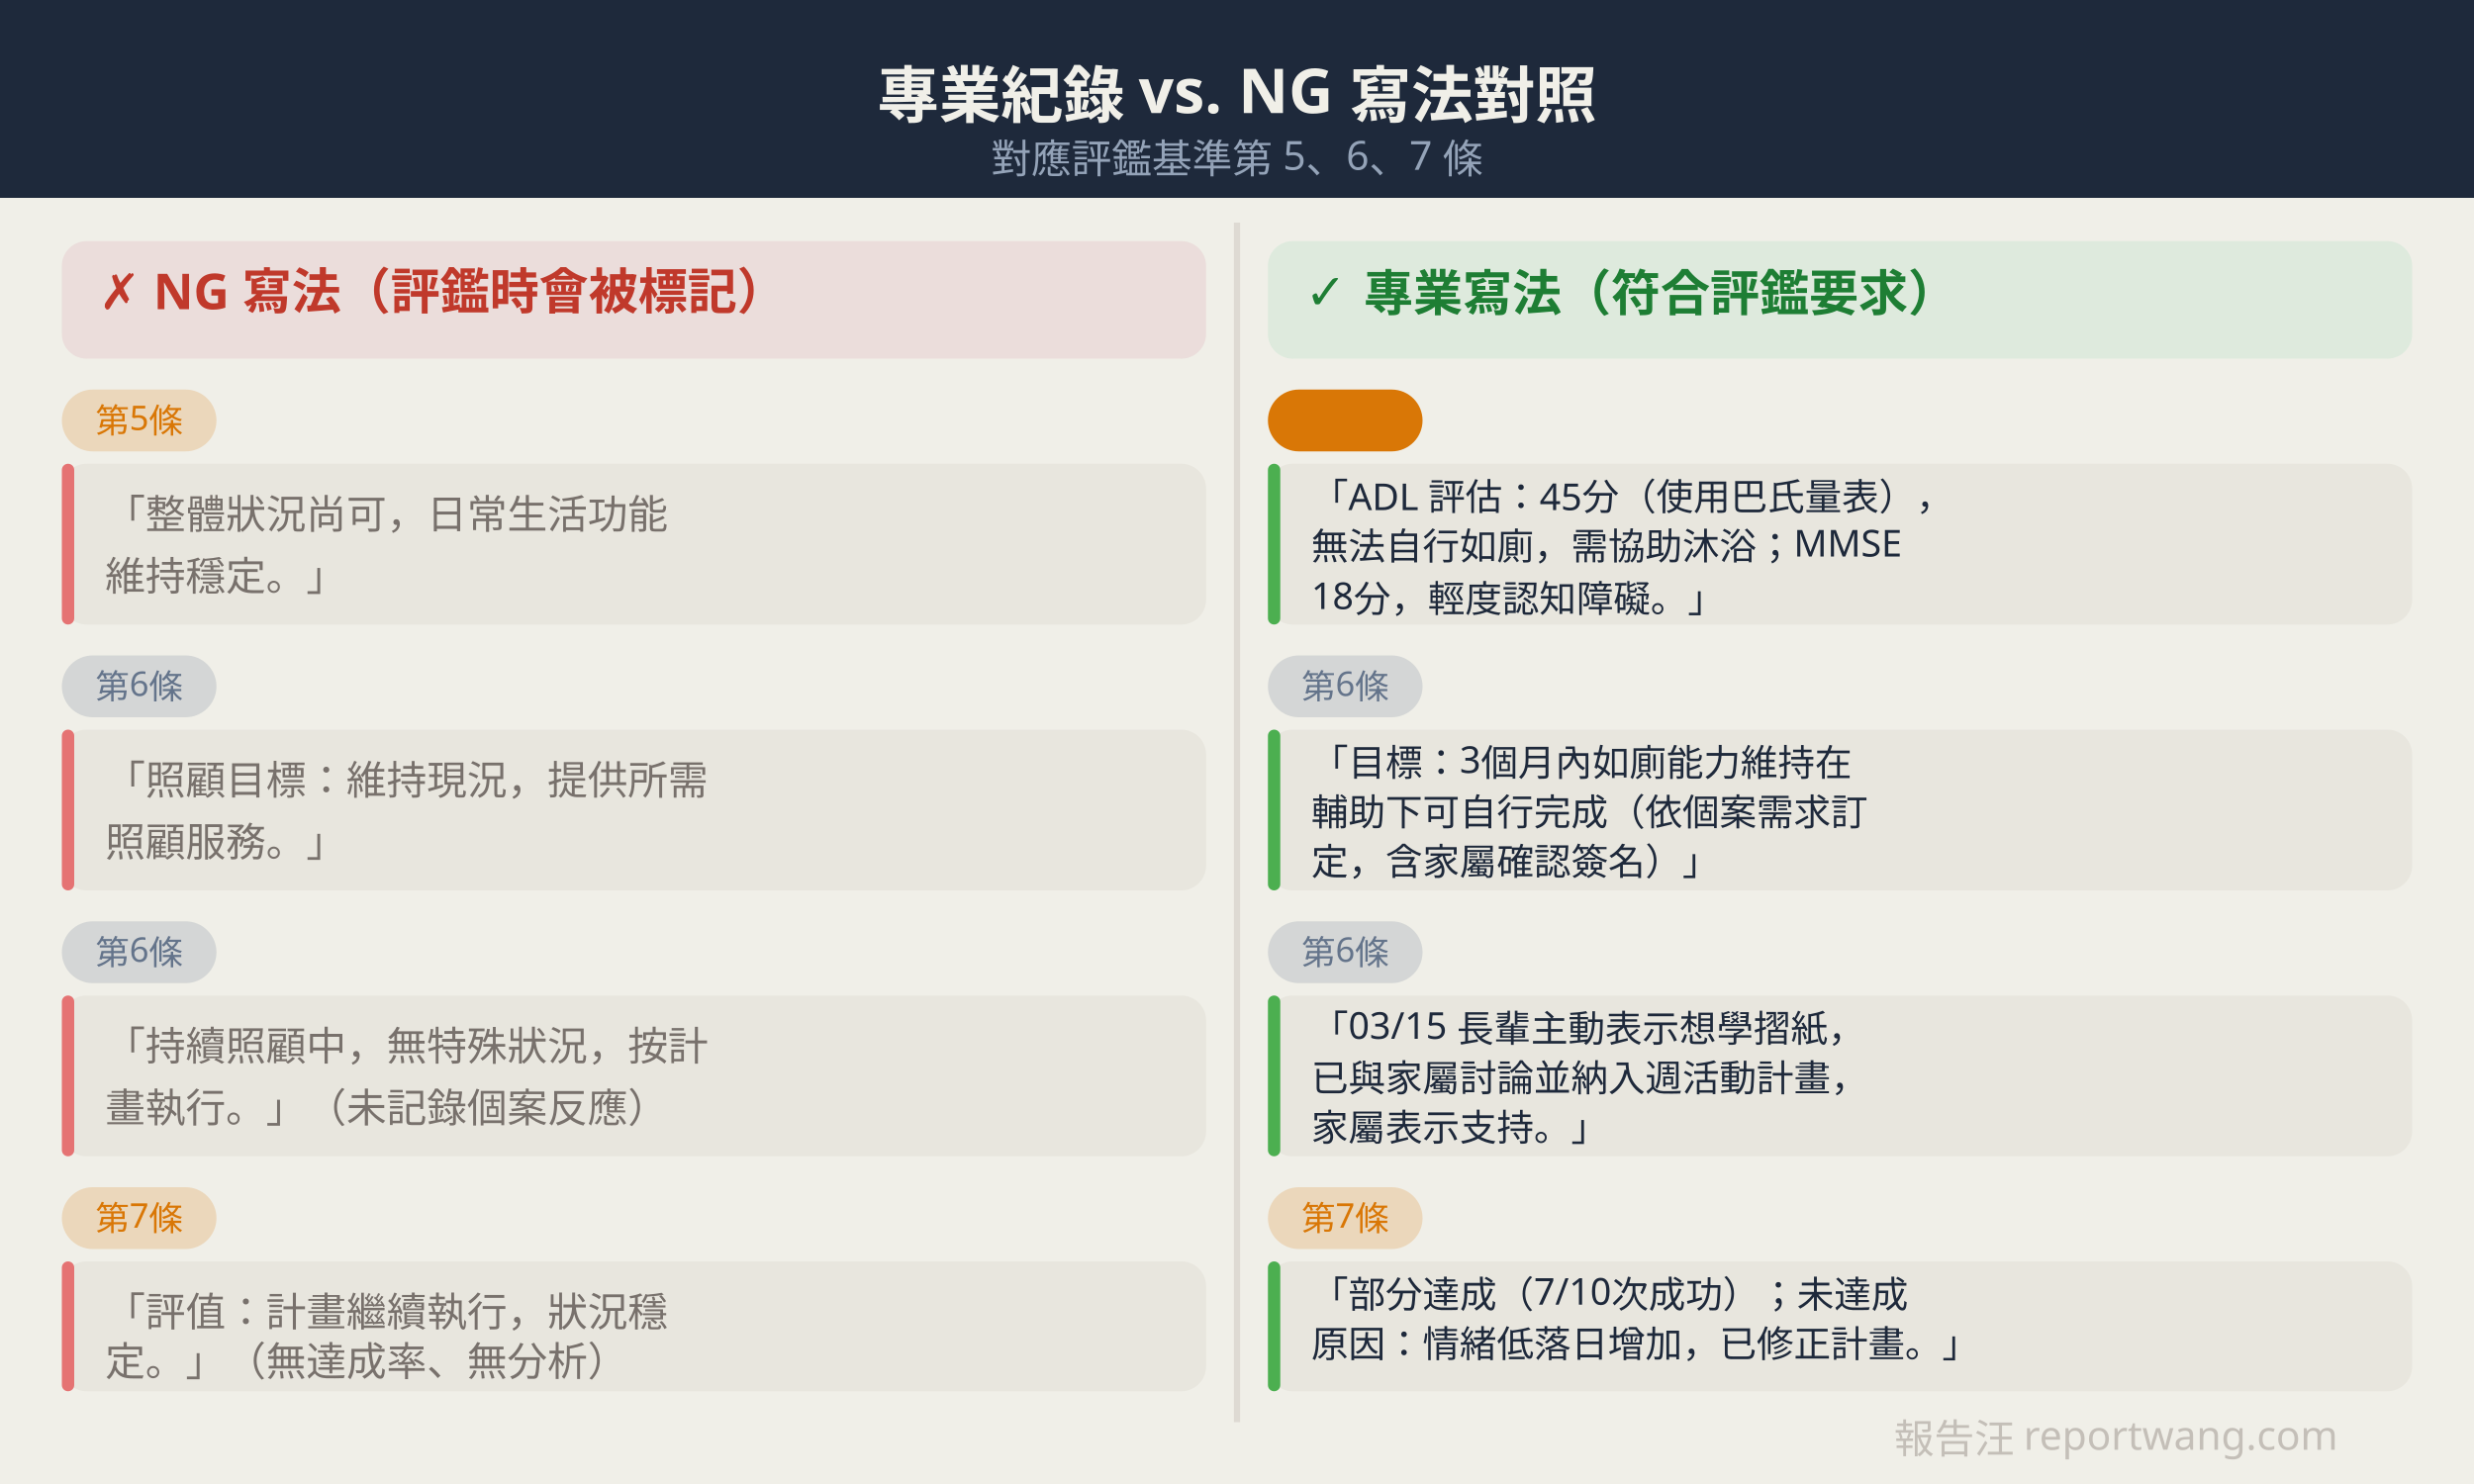
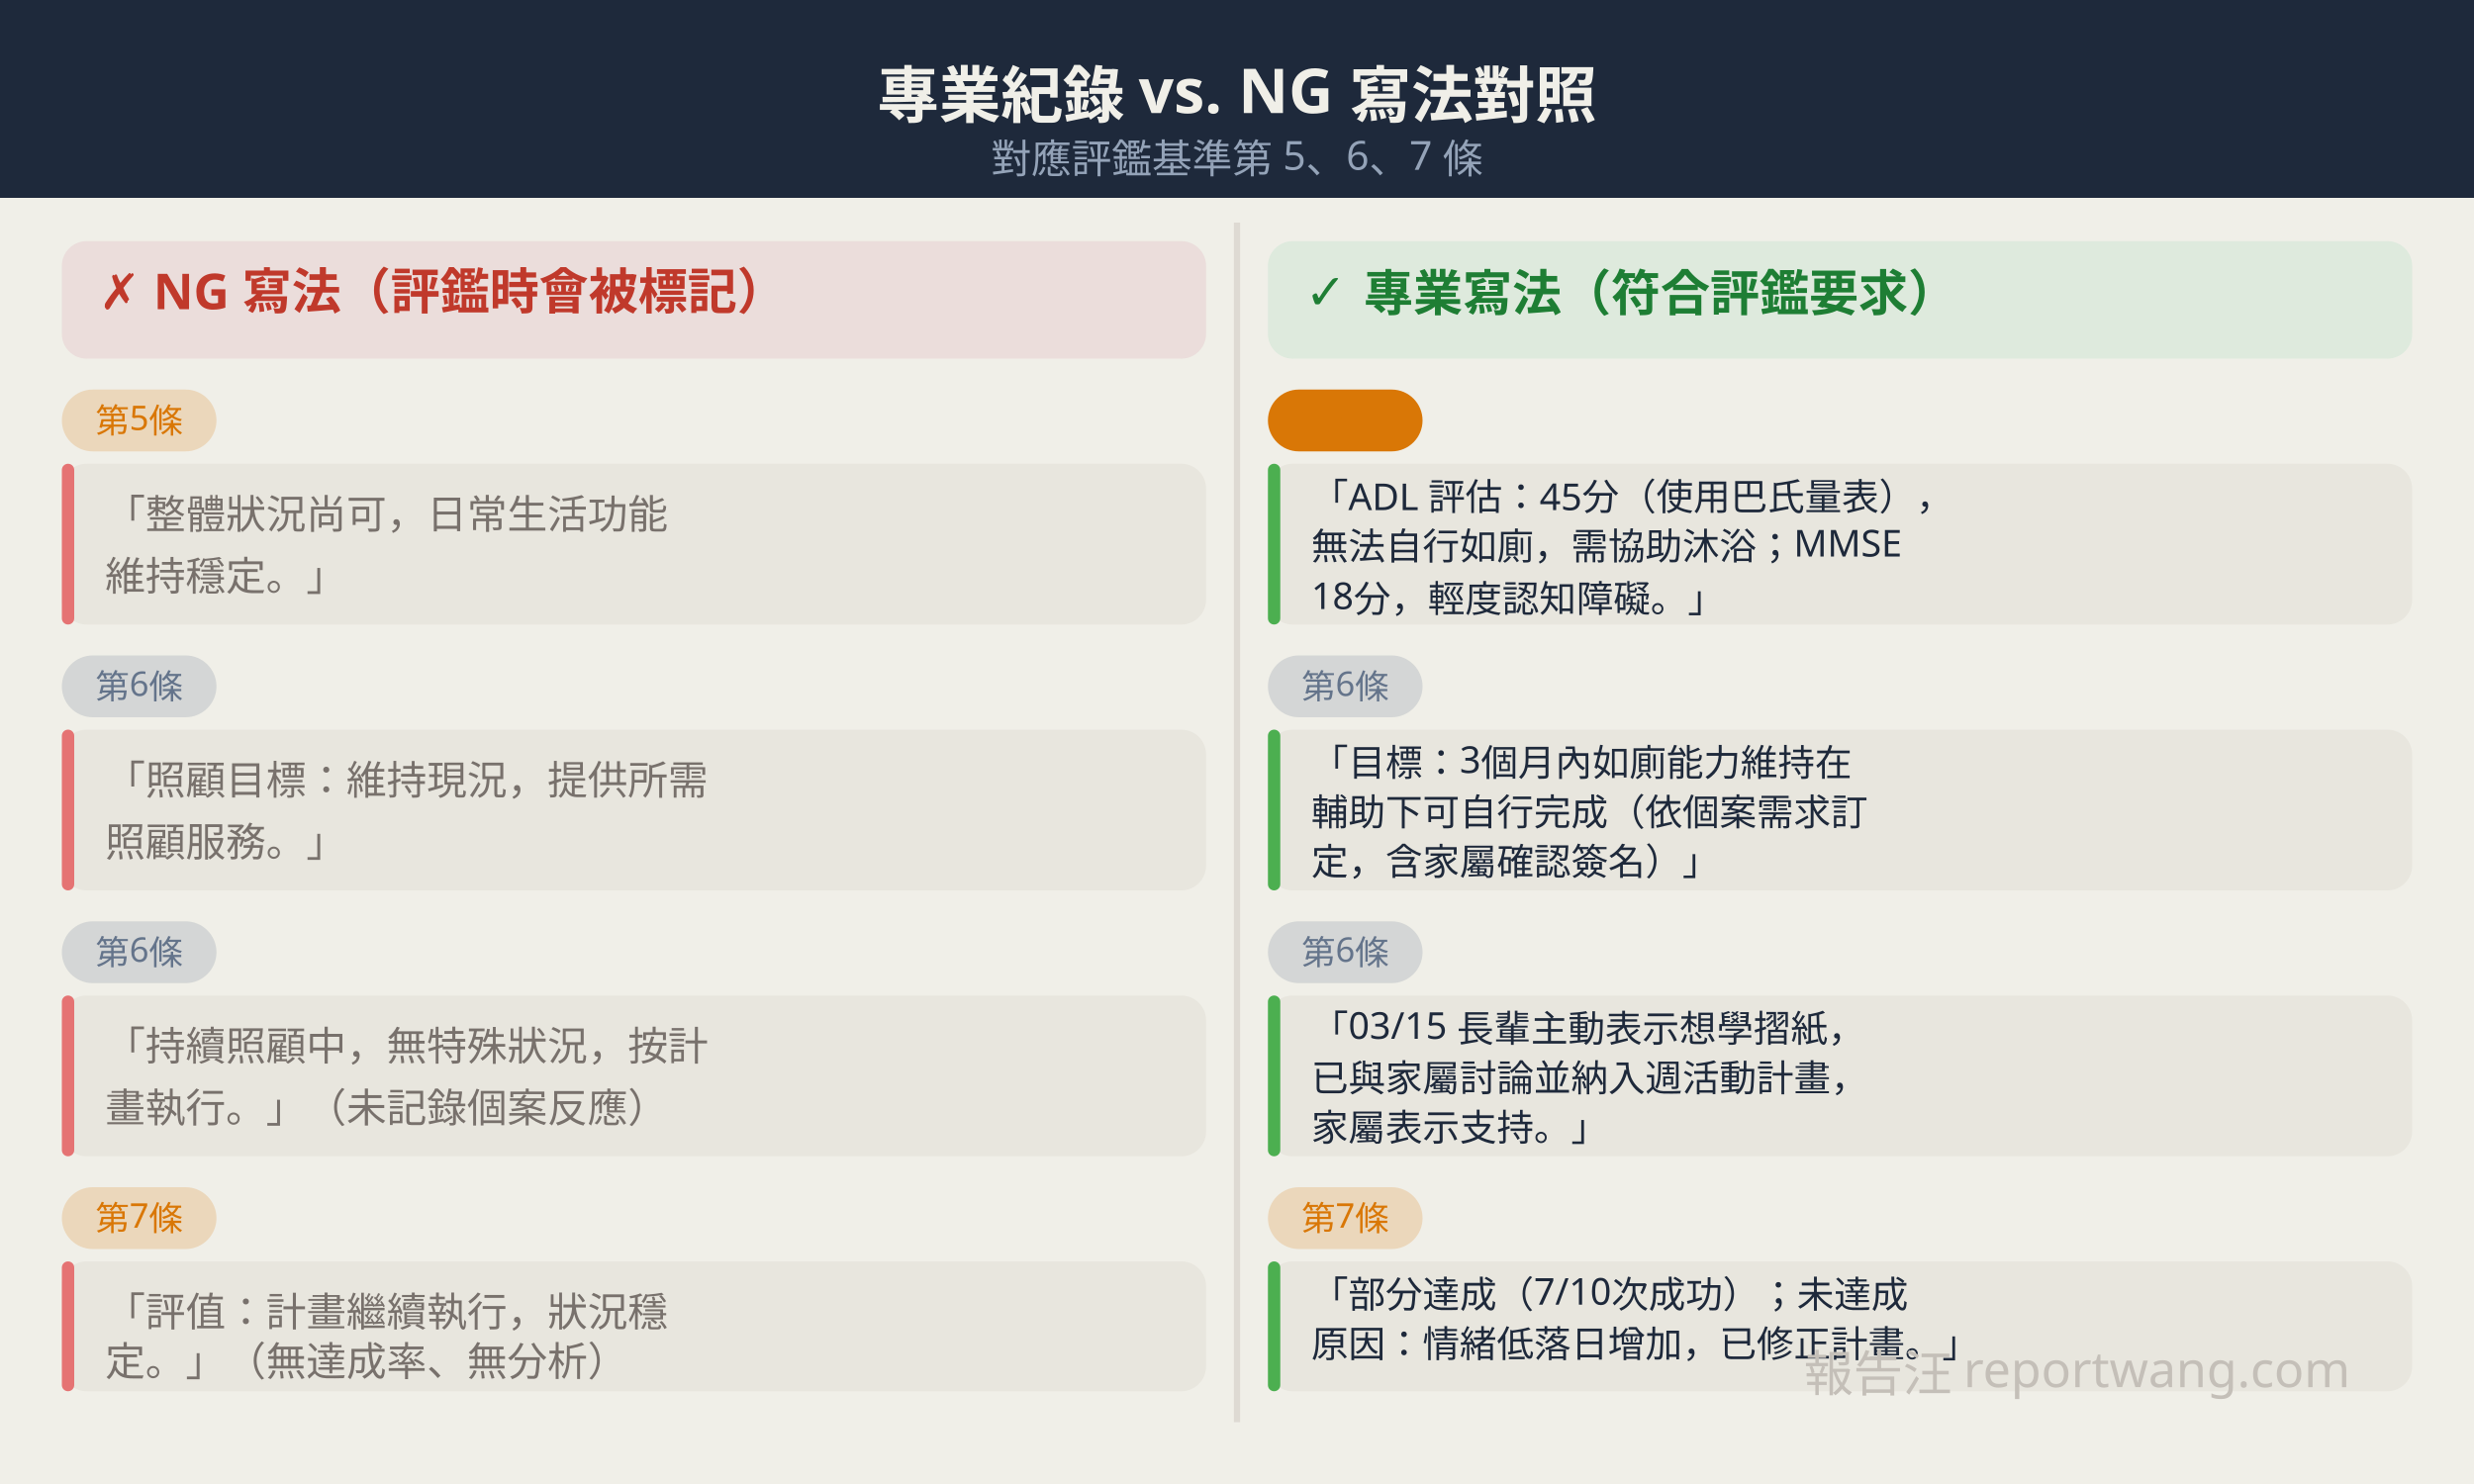
<svg xmlns="http://www.w3.org/2000/svg" width="800" height="480" viewBox="0 0 800 480" font-family="'Noto Sans TC', sans-serif">
  <rect width="800" height="480" fill="#f0efe8" />
  <rect x="0" y="0" width="800" height="64" fill="#1e293b" />
  <text x="400" y="38" font-size="20" font-weight="700" fill="#f0efe8" text-anchor="middle" font-family="'Noto Sans TC', sans-serif">專業紀錄 vs. NG 寫法對照</text>
  <text x="400" y="56" font-size="13" fill="#94a3b8" text-anchor="middle" font-family="'Noto Sans TC', sans-serif">對應評鑑基準第 5、6、7 條</text>
  <rect x="20" y="78" width="370" height="38" rx="8" fill="#e8d5d5" opacity="0.7" />
  <text x="32" y="100" font-size="16" font-weight="700" fill="#c0392b" font-family="'Noto Sans TC', sans-serif">✗  NG 寫法（評鑑時會被標記）</text>
  <rect x="410" y="78" width="370" height="38" rx="8" fill="#d5e8d8" opacity="0.7" />
  <text x="422" y="100" font-size="16" font-weight="700" fill="#1e7e34" font-family="'Noto Sans TC', sans-serif">✓  專業寫法（符合評鑑要求）</text>
  <line x1="400" y1="72" x2="400" y2="460" stroke="#dedad3" stroke-width="2" />
  <rect x="20" y="126" width="50" height="20" rx="10" fill="#d97706" opacity="0.2" />
  <text x="45" y="140" font-size="11" fill="#d97706" text-anchor="middle" font-family="'Noto Sans TC', sans-serif">第5條</text>
  <rect x="410" y="126" width="50" height="20" rx="10" fill="#d97706" opacity="2" />
  <text x="435" y="140" font-size="11" fill="#d97706" text-anchor="middle" font-family="'Noto Sans TC', sans-serif">第5條</text>
  <rect x="20" y="150" width="370" height="52" rx="8" fill="#e8e6de" />
  <rect x="20" y="150" width="4" height="52" rx="2" fill="#e57373" />
  <text x="34" y="171" font-size="13" fill="#78716c" font-family="'Noto Sans TC', sans-serif">「整體狀況尚可，日常生活功能</text>
  <text x="34" y="191" font-size="13" fill="#78716c" font-family="'Noto Sans TC', sans-serif">維持穩定。」</text>
  <rect x="410" y="150" width="370" height="52" rx="8" fill="#e8e6de" />
  <rect x="410" y="150" width="4" height="52" rx="2" fill="#4caf50" />
  <text x="424" y="165" font-size="12" fill="#1e293b" font-family="'Noto Sans TC', sans-serif">「ADL 評估：45分（使用巴氏量表），</text>
  <text x="424" y="181" font-size="12" fill="#1e293b" font-family="'Noto Sans TC', sans-serif">無法自行如廁，需協助沐浴；MMSE</text>
  <text x="424" y="197" font-size="12" fill="#1e293b" font-family="'Noto Sans TC', sans-serif">18分，輕度認知障礙。」</text>
  <rect x="20" y="212" width="50" height="20" rx="10" fill="#64748b" opacity="0.2" />
  <text x="45" y="226" font-size="11" fill="#64748b" text-anchor="middle" font-family="'Noto Sans TC', sans-serif">第6條</text>
  <rect x="410" y="212" width="50" height="20" rx="10" fill="#64748b" opacity="0.2" />
  <text x="435" y="226" font-size="11" fill="#64748b" text-anchor="middle" font-family="'Noto Sans TC', sans-serif">第6條</text>
  <rect x="20" y="236" width="370" height="52" rx="8" fill="#e8e6de" />
  <rect x="20" y="236" width="4" height="52" rx="2" fill="#e57373" />
  <text x="34" y="257" font-size="13" fill="#78716c" font-family="'Noto Sans TC', sans-serif">「照顧目標：維持現況，提供所需</text>
  <text x="34" y="277" font-size="13" fill="#78716c" font-family="'Noto Sans TC', sans-serif">照顧服務。」</text>
  <rect x="410" y="236" width="370" height="52" rx="8" fill="#e8e6de" />
  <rect x="410" y="236" width="4" height="52" rx="2" fill="#4caf50" />
  <text x="424" y="251" font-size="12" fill="#1e293b" font-family="'Noto Sans TC', sans-serif">「目標：3個月內如廁能力維持在</text>
  <text x="424" y="267" font-size="12" fill="#1e293b" font-family="'Noto Sans TC', sans-serif">輔助下可自行完成（依個案需求訂</text>
  <text x="424" y="283" font-size="12" fill="#1e293b" font-family="'Noto Sans TC', sans-serif">定，含家屬確認簽名）」</text>
  <rect x="20" y="298" width="50" height="20" rx="10" fill="#64748b" opacity="0.2" />
  <text x="45" y="312" font-size="11" fill="#64748b" text-anchor="middle" font-family="'Noto Sans TC', sans-serif">第6條</text>
  <rect x="410" y="298" width="50" height="20" rx="10" fill="#64748b" opacity="0.2" />
  <text x="435" y="312" font-size="11" fill="#64748b" text-anchor="middle" font-family="'Noto Sans TC', sans-serif">第6條</text>
  <rect x="20" y="322" width="370" height="52" rx="8" fill="#e8e6de" />
  <rect x="20" y="322" width="4" height="52" rx="2" fill="#e57373" />
  <text x="34" y="343" font-size="13" fill="#78716c" font-family="'Noto Sans TC', sans-serif">「持續照顧中，無特殊狀況，按計</text>
  <text x="34" y="363" font-size="13" fill="#78716c" font-family="'Noto Sans TC', sans-serif">畫執行。」（未記錄個案反應）</text>
  <rect x="410" y="322" width="370" height="52" rx="8" fill="#e8e6de" />
  <rect x="410" y="322" width="4" height="52" rx="2" fill="#4caf50" />
  <text x="424" y="337" font-size="12" fill="#1e293b" font-family="'Noto Sans TC', sans-serif">「03/15 長輩主動表示想學摺紙，</text>
  <text x="424" y="353" font-size="12" fill="#1e293b" font-family="'Noto Sans TC', sans-serif">已與家屬討論並納入週活動計畫，</text>
  <text x="424" y="369" font-size="12" fill="#1e293b" font-family="'Noto Sans TC', sans-serif">家屬表示支持。」</text>
  <rect x="20" y="384" width="50" height="20" rx="10" fill="#d97706" opacity="0.2" />
  <text x="45" y="398" font-size="11" fill="#d97706" text-anchor="middle" font-family="'Noto Sans TC', sans-serif">第7條</text>
  <rect x="410" y="384" width="50" height="20" rx="10" fill="#d97706" opacity="0.2" />
  <text x="435" y="398" font-size="11" fill="#d97706" text-anchor="middle" font-family="'Noto Sans TC', sans-serif">第7條</text>
  <rect x="20" y="408" width="370" height="42" rx="8" fill="#e8e6de" />
  <rect x="20" y="408" width="4" height="42" rx="2" fill="#e57373" />
  <text x="34" y="429" font-size="13" fill="#78716c" font-family="'Noto Sans TC', sans-serif">「評值：計畫繼續執行，狀況穩</text>
  <text x="34" y="445" font-size="13" fill="#78716c" font-family="'Noto Sans TC', sans-serif">定。」（無達成率、無分析）</text>
  <rect x="410" y="408" width="370" height="42" rx="8" fill="#e8e6de" />
  <rect x="410" y="408" width="4" height="42" rx="2" fill="#4caf50" />
  <text x="424" y="423" font-size="12" fill="#1e293b" font-family="'Noto Sans TC', sans-serif">「部分達成（7/10次成功）；未達成</text>
  <text x="424" y="439" font-size="12" fill="#1e293b" font-family="'Noto Sans TC', sans-serif">原因：情緒低落日增加，已修正計畫。」</text>
-   <text x="756" y="470" font-size="13" fill="#c4bfb8" text-anchor="end" font-family="'Noto Sans TC', sans-serif">報告汪 reportwang.com</text>
+   <text x="760" y="450" font-size="16" fill="#c4bfb8" text-anchor="end" font-weight="400" font-family="'Noto Sans TC', sans-serif">報告汪 reportwang.com</text>
</svg>
